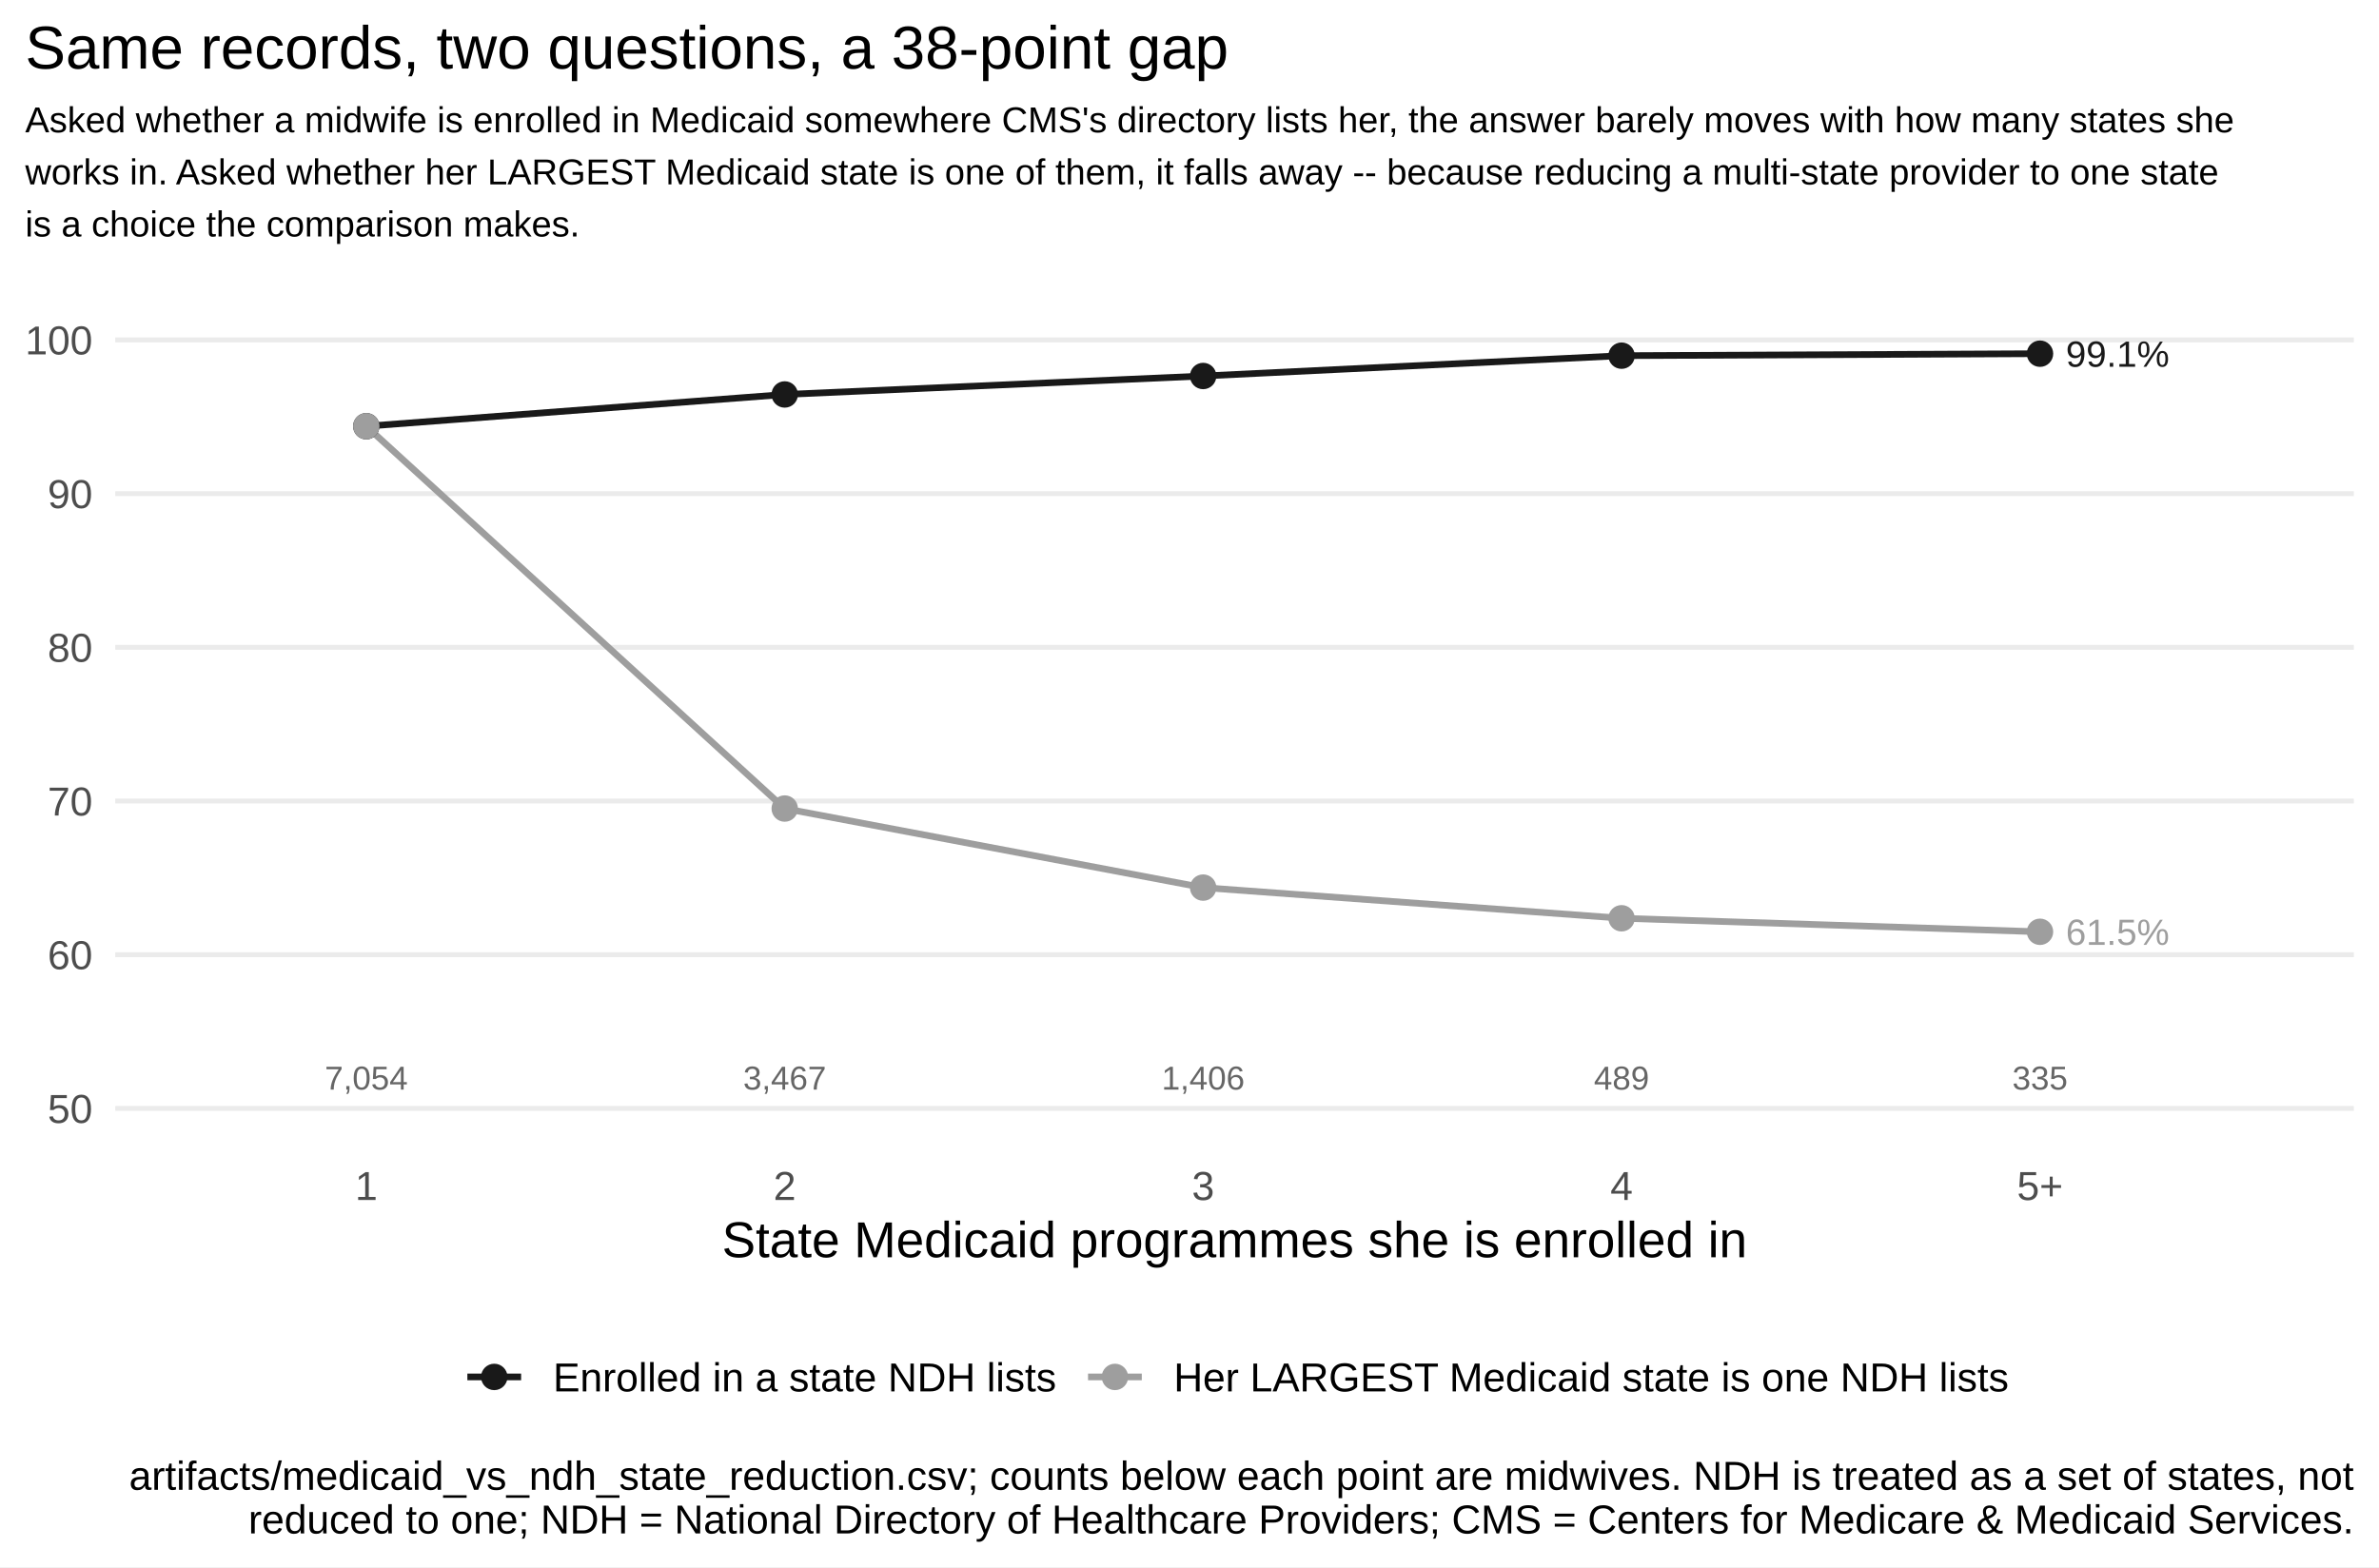
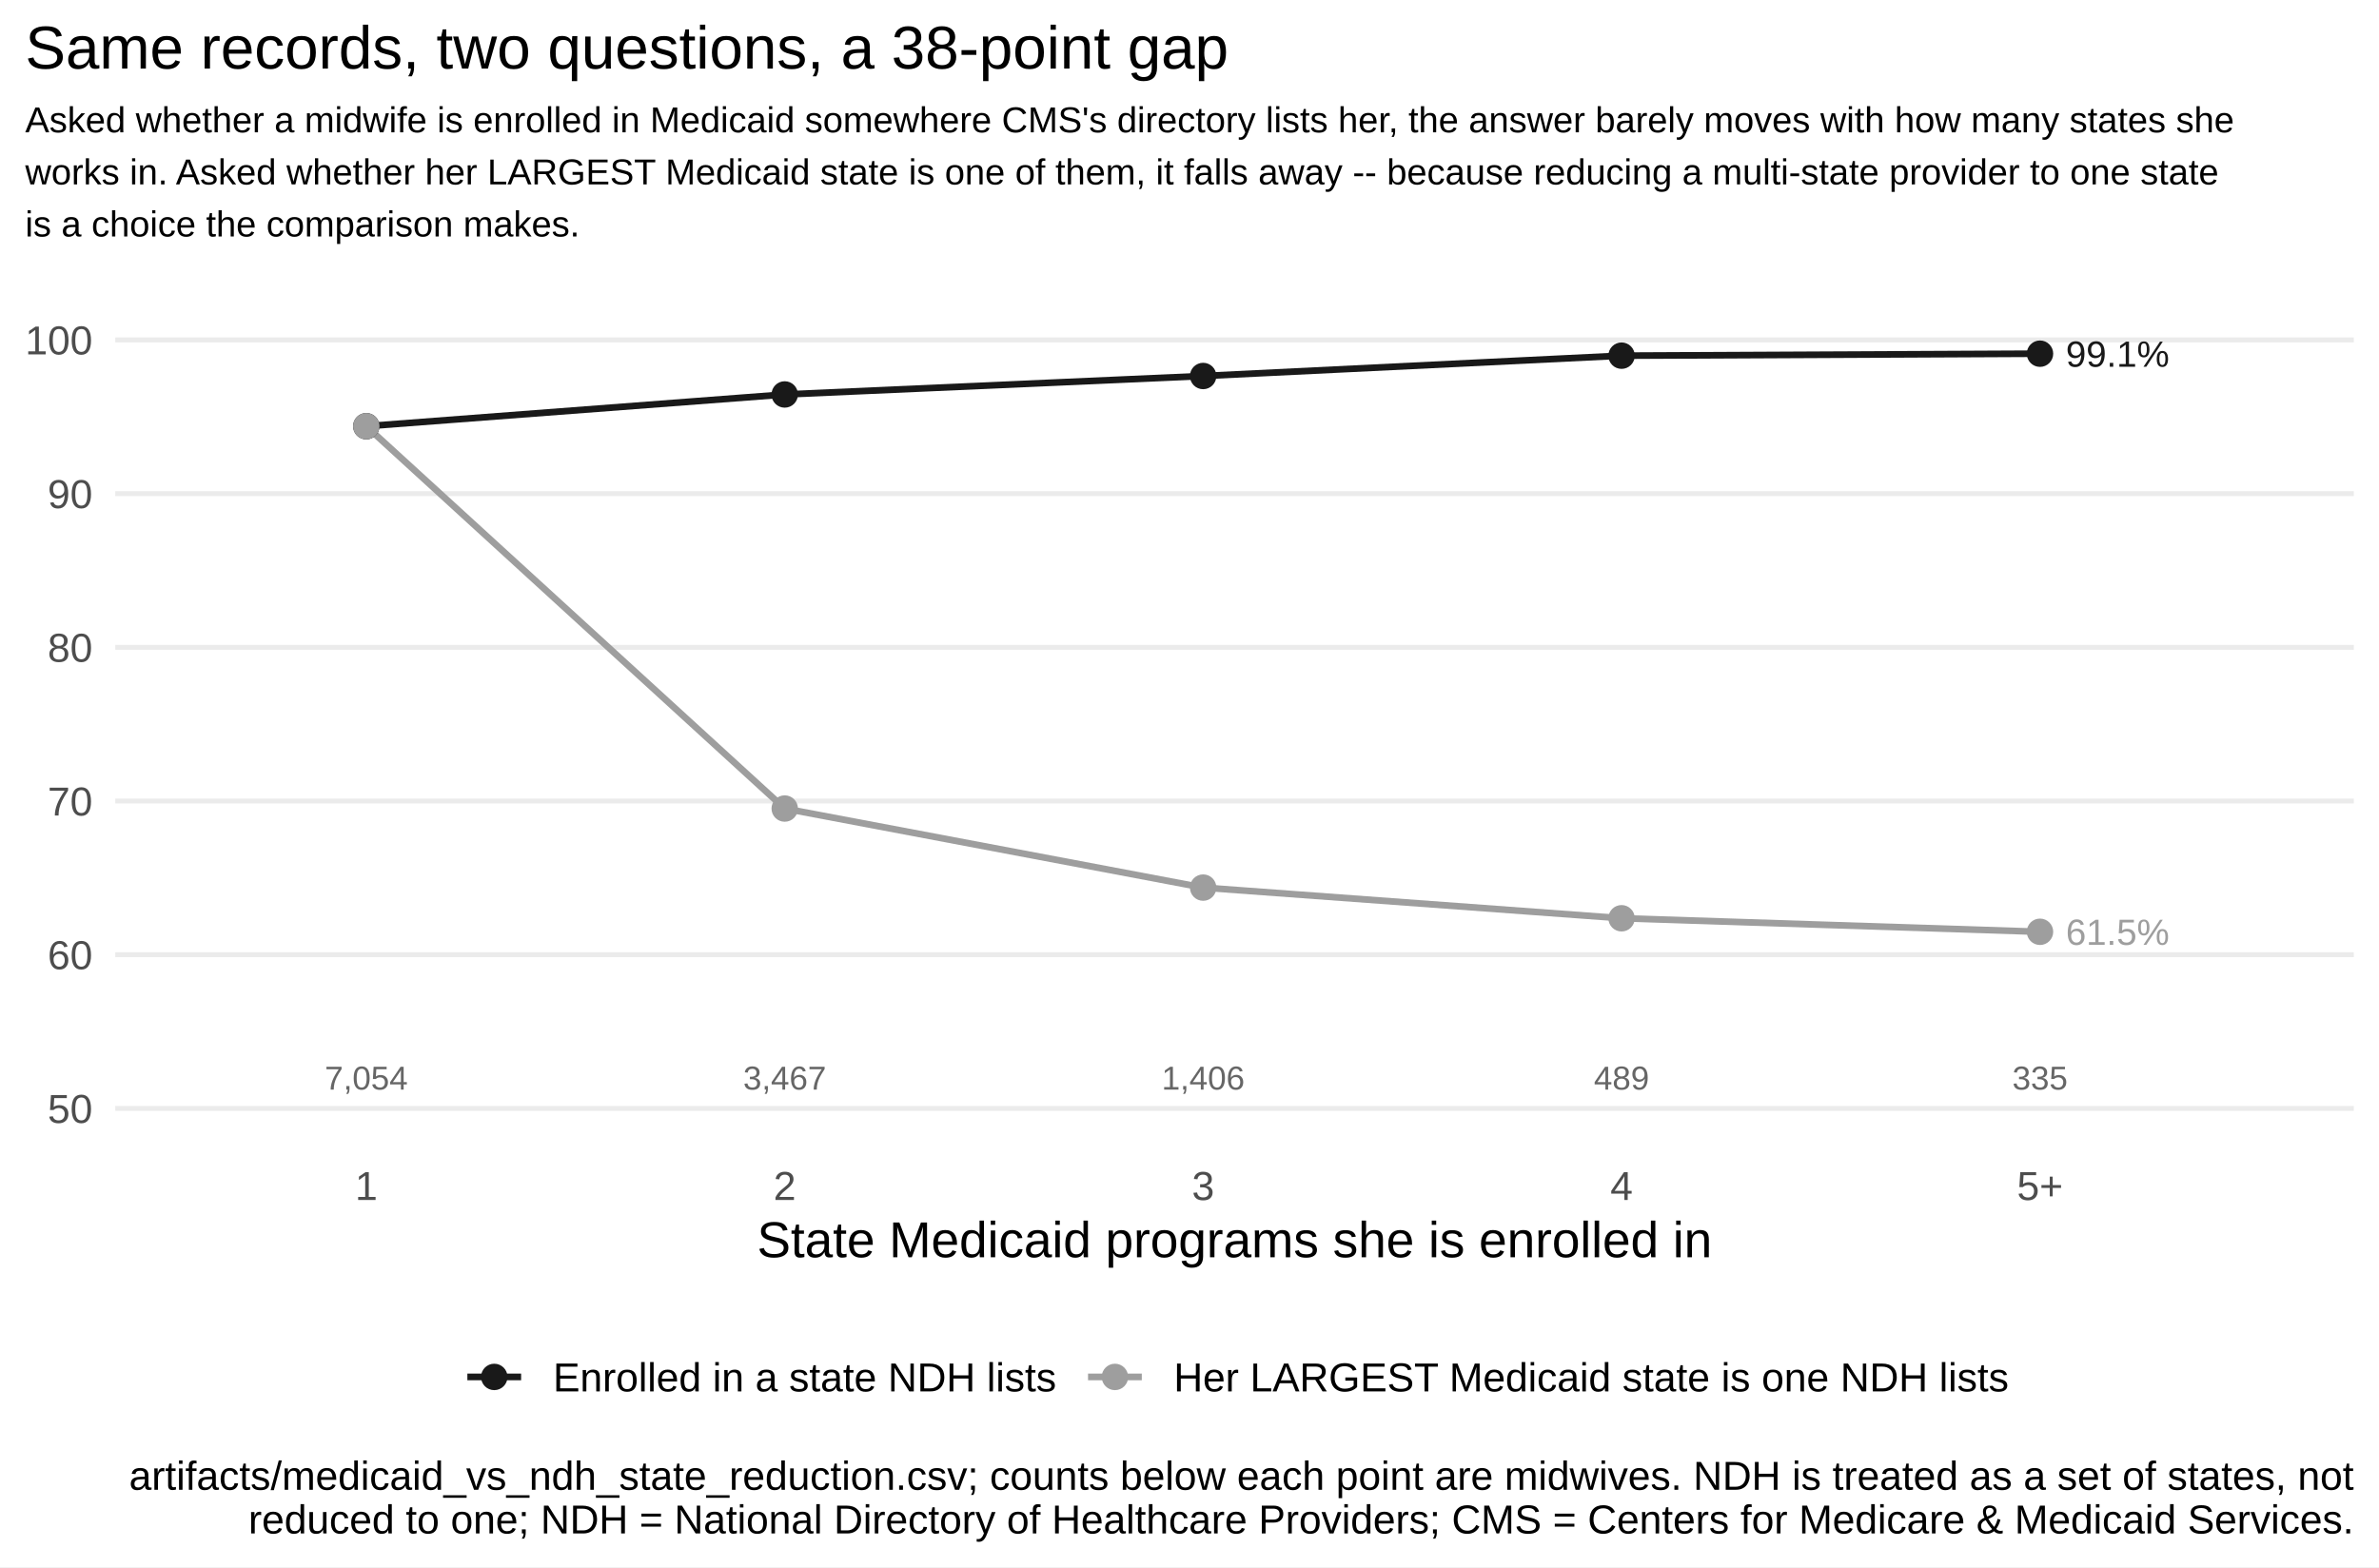
<svg xmlns="http://www.w3.org/2000/svg" width="612.00pt" height="403.20pt" viewBox="0 0 612.00 403.20">
  <g class="svglite">
    <defs>
      <style type="text/css">
    .svglite line, .svglite polyline, .svglite polygon, .svglite path, .svglite rect, .svglite circle {
      fill: none;
      stroke: #000000;
      stroke-linecap: round;
      stroke-linejoin: round;
      stroke-miterlimit: 10.00;
    }
    .svglite text {
      white-space: pre;
    }
    .svglite g.glyphgroup path {
      fill: inherit;
      stroke: none;
    }
  </style>
    </defs>
    <rect width="100%" height="100%" style="stroke: none; fill: #FFFFFF;" />
    <defs>
      <clipPath id="cpMC4wMHw2MTIuMDB8MC4wMHw0MDMuMjA=">
        <rect x="0.00" y="0.00" width="612.00" height="403.20" />
      </clipPath>
    </defs>
    <g clip-path="url(#cpMC4wMHw2MTIuMDB8MC4wMHw0MDMuMjA=)">
      <rect x="0.00" y="0" width="612.00" height="403.20" style="stroke-width: 1.26; stroke: none; fill: #FFFFFF;" />
    </g>
    <defs>
      <clipPath id="cpMjkuNjV8NjA1LjUyfDY5LjI3fDI5NS40Nw==">
        <rect x="29.65" y="69.27" width="575.88" height="226.20" />
      </clipPath>
    </defs>
    <g clip-path="url(#cpMjkuNjV8NjA1LjUyfDY5LjI3fDI5NS40Nw==)">
      <polyline points="29.65,285.19 605.52,285.19 " style="stroke-width: 1.26; stroke: #EBEBEB; stroke-linecap: butt;" />
      <polyline points="29.65,245.64 605.52,245.64 " style="stroke-width: 1.26; stroke: #EBEBEB; stroke-linecap: butt;" />
      <polyline points="29.65,206.10 605.52,206.10 " style="stroke-width: 1.26; stroke: #EBEBEB; stroke-linecap: butt;" />
      <polyline points="29.65,166.55 605.52,166.55 " style="stroke-width: 1.26; stroke: #EBEBEB; stroke-linecap: butt;" />
      <polyline points="29.65,127.01 605.52,127.01 " style="stroke-width: 1.26; stroke: #EBEBEB; stroke-linecap: butt;" />
      <polyline points="29.65,87.46 605.52,87.46 " style="stroke-width: 1.26; stroke: #EBEBEB; stroke-linecap: butt;" />
      <polyline points="94.23,109.66 201.87,101.49 309.51,96.74 417.15,91.51 524.79,91.00 " style="stroke-width: 1.71; stroke: #191919; stroke-linecap: butt;" />
      <polyline points="94.23,109.66 201.87,208.03 309.51,228.37 417.15,236.26 524.79,239.74 " style="stroke-width: 1.71; stroke: #9E9E9E; stroke-linecap: butt;" />
      <circle cx="94.23" cy="109.66" r="2.98" style="stroke-width: 0.84; stroke: #191919; fill: #191919;" />
      <circle cx="94.23" cy="109.66" r="2.98" style="stroke-width: 0.84; stroke: #9E9E9E; fill: #9E9E9E;" />
      <circle cx="201.87" cy="101.49" r="2.98" style="stroke-width: 0.84; stroke: #191919; fill: #191919;" />
      <circle cx="201.87" cy="208.03" r="2.98" style="stroke-width: 0.84; stroke: #9E9E9E; fill: #9E9E9E;" />
      <circle cx="309.51" cy="96.74" r="2.98" style="stroke-width: 0.84; stroke: #191919; fill: #191919;" />
      <circle cx="309.51" cy="228.37" r="2.98" style="stroke-width: 0.84; stroke: #9E9E9E; fill: #9E9E9E;" />
      <circle cx="417.15" cy="91.51" r="2.98" style="stroke-width: 0.84; stroke: #191919; fill: #191919;" />
      <circle cx="417.15" cy="236.26" r="2.98" style="stroke-width: 0.84; stroke: #9E9E9E; fill: #9E9E9E;" />
      <circle cx="524.79" cy="91.00" r="2.98" style="stroke-width: 0.84; stroke: #191919; fill: #191919;" />
      <circle cx="524.79" cy="239.74" r="2.98" style="stroke-width: 0.84; stroke: #9E9E9E; fill: #9E9E9E;" />
      <text x="531.44" y="94.36" style="font-size: 9.39px;fill: #191919; font-family: &quot;Arial&quot;;" textLength="26.59px" lengthAdjust="spacingAndGlyphs">99.1%</text>
      <text x="531.44" y="243.10" style="font-size: 9.39px;fill: #9E9E9E; font-family: &quot;Arial&quot;;" textLength="26.59px" lengthAdjust="spacingAndGlyphs">61.5%</text>
      <text x="94.23" y="280.34" text-anchor="middle" style="font-size: 8.54px;fill: #666666; font-family: &quot;Arial&quot;;" textLength="21.38px" lengthAdjust="spacingAndGlyphs">7,054</text>
      <text x="201.87" y="280.34" text-anchor="middle" style="font-size: 8.54px;fill: #666666; font-family: &quot;Arial&quot;;" textLength="21.38px" lengthAdjust="spacingAndGlyphs">3,467</text>
      <text x="309.51" y="280.34" text-anchor="middle" style="font-size: 8.54px;fill: #666666; font-family: &quot;Arial&quot;;" textLength="21.38px" lengthAdjust="spacingAndGlyphs">1,406</text>
      <text x="417.15" y="280.34" text-anchor="middle" style="font-size: 8.54px;fill: #666666; font-family: &quot;Arial&quot;;" textLength="19.00px" lengthAdjust="spacingAndGlyphs">  489</text>
      <text x="524.79" y="280.34" text-anchor="middle" style="font-size: 8.54px;fill: #666666; font-family: &quot;Arial&quot;;" textLength="19.00px" lengthAdjust="spacingAndGlyphs">  335</text>
    </g>
    <g clip-path="url(#cpMC4wMHw2MTIuMDB8MC4wMHw0MDMuMjA=)">
      <text x="23.82" y="288.91" text-anchor="end" style="font-size: 10.40px;fill: #4D4D4D; font-family: &quot;Arial&quot;;" textLength="11.56px" lengthAdjust="spacingAndGlyphs">50</text>
      <text x="23.82" y="249.36" text-anchor="end" style="font-size: 10.40px;fill: #4D4D4D; font-family: &quot;Arial&quot;;" textLength="11.56px" lengthAdjust="spacingAndGlyphs">60</text>
      <text x="23.82" y="209.82" text-anchor="end" style="font-size: 10.40px;fill: #4D4D4D; font-family: &quot;Arial&quot;;" textLength="11.56px" lengthAdjust="spacingAndGlyphs">70</text>
      <text x="23.82" y="170.27" text-anchor="end" style="font-size: 10.40px;fill: #4D4D4D; font-family: &quot;Arial&quot;;" textLength="11.56px" lengthAdjust="spacingAndGlyphs">80</text>
      <text x="23.82" y="130.73" text-anchor="end" style="font-size: 10.40px;fill: #4D4D4D; font-family: &quot;Arial&quot;;" textLength="11.56px" lengthAdjust="spacingAndGlyphs">90</text>
      <text x="23.82" y="91.18" text-anchor="end" style="font-size: 10.40px;fill: #4D4D4D; font-family: &quot;Arial&quot;;" textLength="17.34px" lengthAdjust="spacingAndGlyphs">100</text>
      <text x="94.23" y="308.74" text-anchor="middle" style="font-size: 10.40px;fill: #4D4D4D; font-family: &quot;Arial&quot;;" textLength="5.78px" lengthAdjust="spacingAndGlyphs">1</text>
      <text x="201.87" y="308.74" text-anchor="middle" style="font-size: 10.40px;fill: #4D4D4D; font-family: &quot;Arial&quot;;" textLength="5.78px" lengthAdjust="spacingAndGlyphs">2</text>
      <text x="309.51" y="308.74" text-anchor="middle" style="font-size: 10.40px;fill: #4D4D4D; font-family: &quot;Arial&quot;;" textLength="5.78px" lengthAdjust="spacingAndGlyphs">3</text>
      <text x="417.15" y="308.74" text-anchor="middle" style="font-size: 10.40px;fill: #4D4D4D; font-family: &quot;Arial&quot;;" textLength="5.78px" lengthAdjust="spacingAndGlyphs">4</text>
      <text x="524.79" y="308.74" text-anchor="middle" style="font-size: 10.40px;fill: #4D4D4D; font-family: &quot;Arial&quot;;" textLength="11.84px" lengthAdjust="spacingAndGlyphs">5+</text>
-       <text x="317.59" y="323.47" text-anchor="middle" style="font-size: 13.00px; font-family: &quot;Arial&quot;;" textLength="263.81px" lengthAdjust="spacingAndGlyphs">State Medicaid programmes she is enrolled in</text>
+       <text x="317.59" y="323.47" text-anchor="middle" style="font-size: 13.00px; font-family: &quot;Arial&quot;;" textLength="245.75px" lengthAdjust="spacingAndGlyphs">State Medicaid programs she is enrolled in</text>
      <line x1="120.23" y1="354.27" x2="134.06" y2="354.27" style="stroke-width: 1.71; stroke: #191919; stroke-linecap: butt;" />
      <circle cx="127.15" cy="354.27" r="2.98" style="stroke-width: 0.84; stroke: #191919; fill: #191919;" />
      <line x1="279.90" y1="354.27" x2="293.73" y2="354.27" style="stroke-width: 1.71; stroke: #9E9E9E; stroke-linecap: butt;" />
      <circle cx="286.82" cy="354.27" r="2.98" style="stroke-width: 0.84; stroke: #9E9E9E; fill: #9E9E9E;" />
      <text x="142.26" y="357.99" style="font-size: 10.40px; font-family: &quot;Arial&quot;;" textLength="129.44px" lengthAdjust="spacingAndGlyphs">Enrolled in a state NDH lists</text>
      <text x="301.93" y="357.99" style="font-size: 10.40px; font-family: &quot;Arial&quot;;" textLength="214.73px" lengthAdjust="spacingAndGlyphs">Her LARGEST Medicaid state is one NDH lists</text>
      <text x="6.48" y="34.05" style="font-size: 9.30px; font-family: &quot;Arial&quot;;" textLength="568.17px" lengthAdjust="spacingAndGlyphs">Asked whether a midwife is enrolled in Medicaid somewhere CMS's directory lists her, the answer barely moves with how many states she</text>
      <text x="6.48" y="47.45" style="font-size: 9.30px; font-family: &quot;Arial&quot;;" textLength="564.09px" lengthAdjust="spacingAndGlyphs">works in. Asked whether her LARGEST Medicaid state is one of them, it falls away -- because reducing a multi-state provider to one state</text>
      <text x="6.48" y="60.84" style="font-size: 9.30px; font-family: &quot;Arial&quot;;" textLength="142.66px" lengthAdjust="spacingAndGlyphs">is a choice the comparison makes.</text>
      <text x="6.48" y="17.64" style="font-size: 15.60px; font-family: &quot;Arial&quot;;" textLength="309.39px" lengthAdjust="spacingAndGlyphs">Same records, two questions, a 38-point gap</text>
      <text x="605.52" y="383.30" text-anchor="end" style="font-size: 10.40px; font-family: &quot;Arial&quot;;" textLength="572.17px" lengthAdjust="spacingAndGlyphs">artifacts/medicaid_vs_ndh_state_reduction.csv; counts below each point are midwives. NDH is treated as a set of states, not</text>
      <text x="605.52" y="394.54" text-anchor="end" style="font-size: 10.40px; font-family: &quot;Arial&quot;;" textLength="541.36px" lengthAdjust="spacingAndGlyphs">reduced to one; NDH = National Directory of Healthcare Providers; CMS = Centers for Medicare &amp; Medicaid Services.</text>
    </g>
  </g>
</svg>
